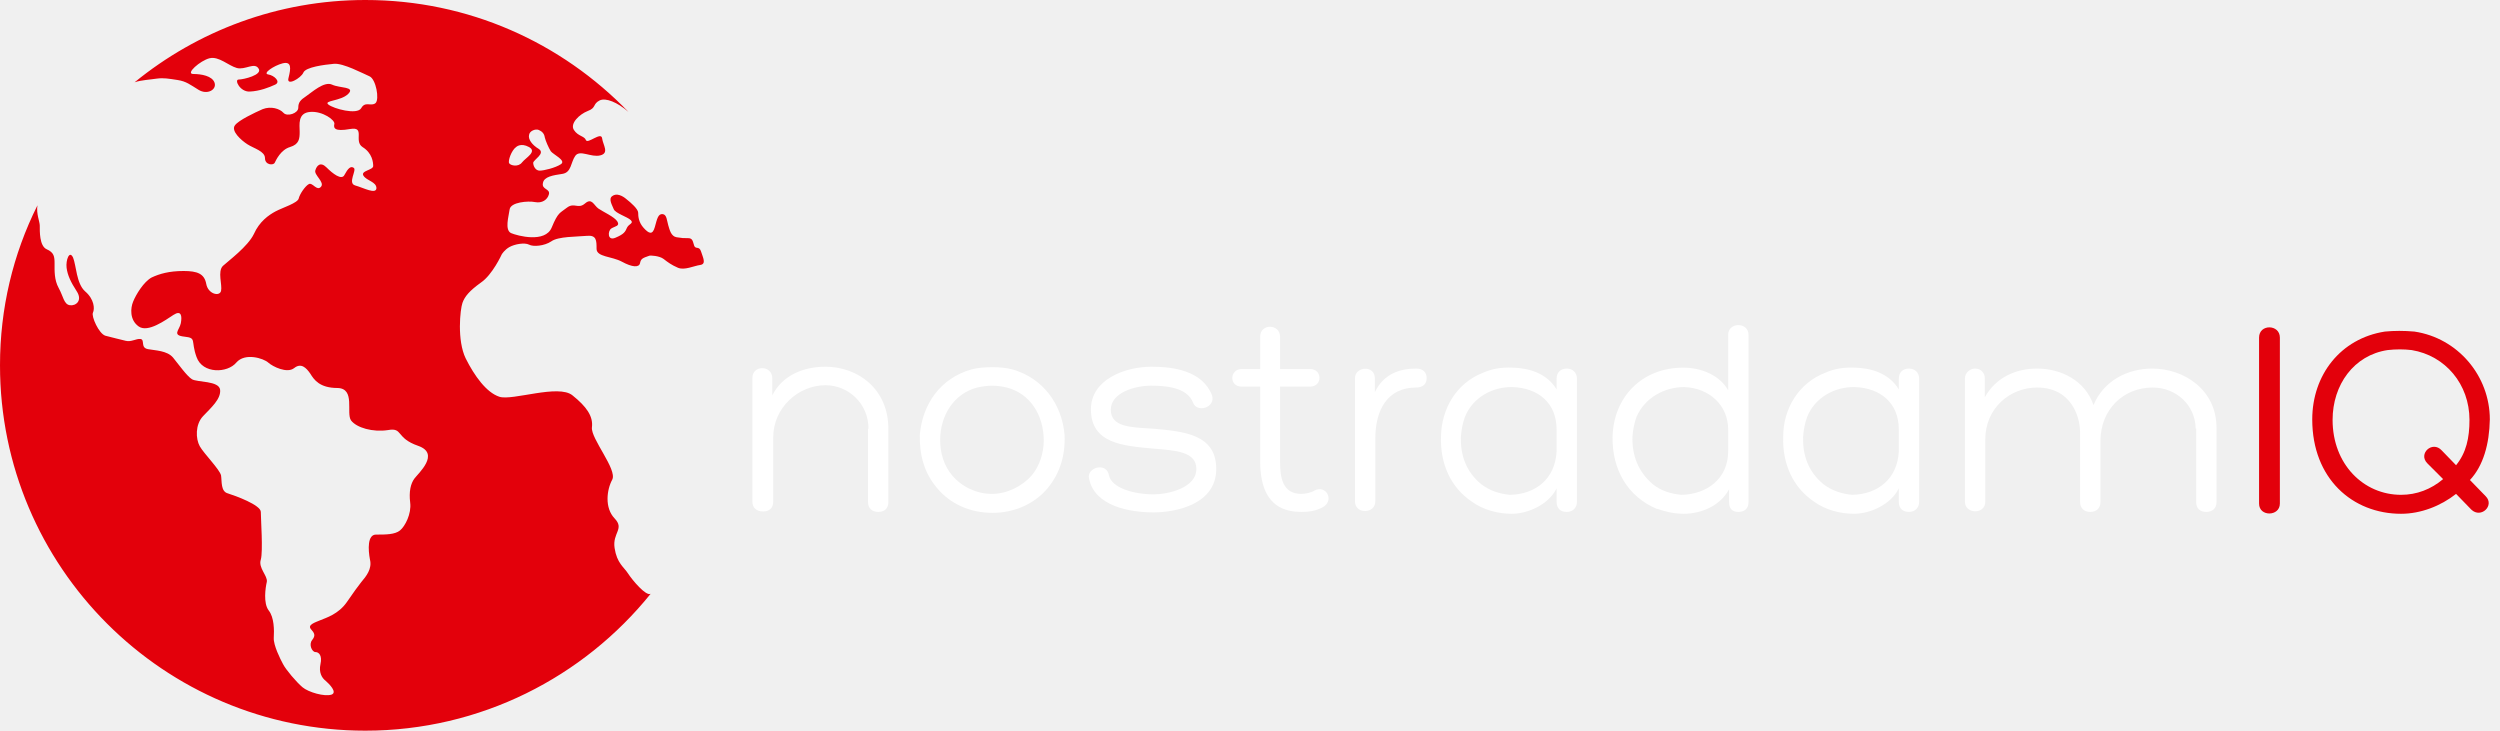
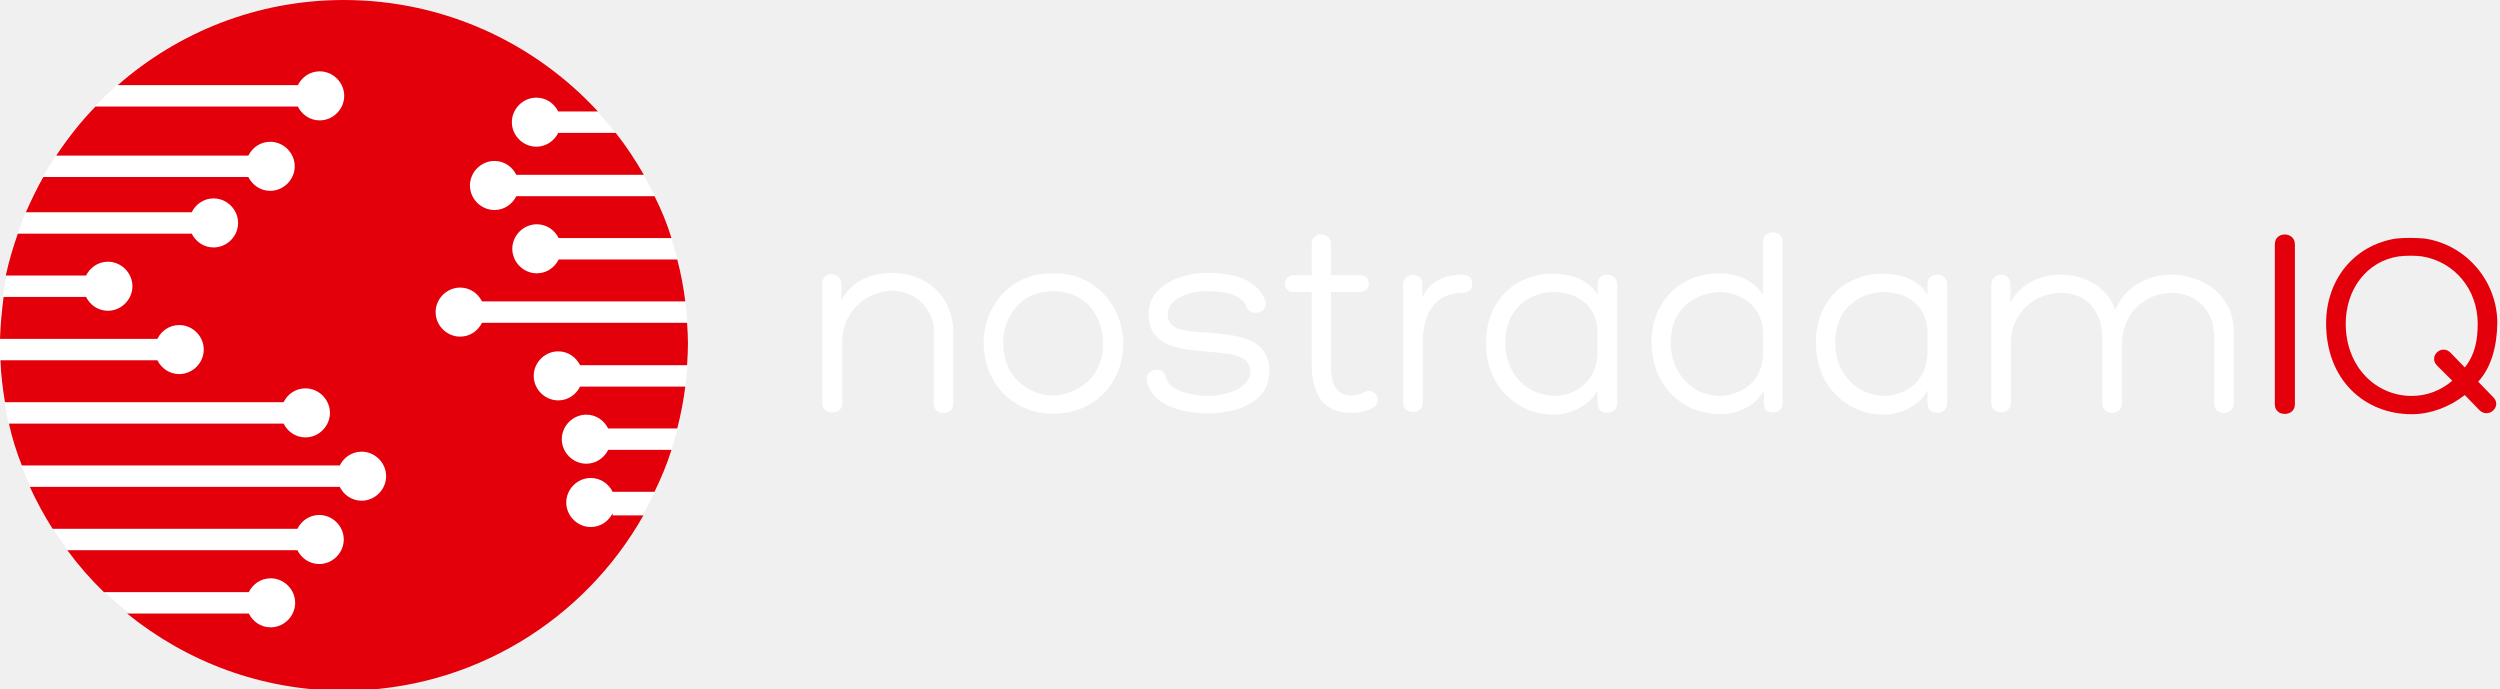
- <svg xmlns="http://www.w3.org/2000/svg" version="1.1" id="Ebene_1" x="0px" y="0px" viewBox="0 0 540.6 158" enable-background="new 0 0 540.6 158" xml:space="preserve">
-   <path fill="#E3000B" d="M135.8,124c-0.9-1.4-2.4-2.2-2.9-5.5c-0.5-3.3,2.2-4.1,0-6.4c-2.2-2.3-1.7-6.2-0.5-8.4  c1.1-2.2-4.7-8.9-4.4-11.3c0.3-2.4-1.2-4.5-4.2-6.9c-3-2.5-13,1.2-15.8,0.3c-2.8-0.9-5.4-4.5-7.3-8.3c-1.9-3.9-1.2-10.6-0.7-12  c0.5-1.4,1.5-2.6,4-4.4c2.5-1.7,4.5-6.1,4.5-6.1s0.6-1,1.7-1.6c1.1-0.6,3.2-1,4.2-0.5c0.9,0.5,3.3,0.3,4.8-0.7  c1.5-1.1,5.6-1,7.7-1.2c2.1-0.2,2.1,1,2.1,2.8c0,1.8,3.3,1.6,5.5,2.8c2.2,1.2,3.7,1.3,3.9,0.3c0.2-1,0.6-1.1,2-1.6  c0.2-0.1,2.2,0,3.1,0.7c0.9,0.7,1.7,1.3,3.1,1.9c1.4,0.6,3.4-0.4,4.8-0.6s0.6-1.6,0.2-2.9c-0.4-1.3-1.2-0.4-1.5-1.3  c-0.3-0.9-0.3-1.6-1.3-1.6c-1,0-1.3,0-2.5-0.2c-1.2-0.2-1.5-1.6-1.8-2.6s-0.3-2.3-1.2-2.4c-1-0.1-1.2,1-1.7,2.8  c-0.5,1.8-1.3,1.4-2.4,0.2c-1.1-1.2-1.2-2.5-1.2-3.3c0-0.8-1.6-2.2-2.5-2.9c-0.9-0.8-2.2-1.4-3.1-0.7c-0.9,0.6,0,2,0.3,2.8  c0.3,0.9,3,1.7,3.7,2.4c0.7,0.7-0.4,0.8-0.8,1.6c-0.4,0.9-0.6,1.4-2.5,2.2c-1.8,0.8-1.7-1.5-0.9-2c0.8-0.5,1.9-0.5,1.3-1.5  c-0.6-1-3.1-2.1-4.1-2.8c-1-0.7-1.4-2.4-2.9-1.1c-1.5,1.3-2.3-0.3-3.9,0.9c-1.5,1.2-1.9,0.9-3.3,4.3c-1.4,3.4-7.4,1.8-8.8,1.2  c-1.4-0.7-0.5-3.6-0.3-5.1c0.2-1.6,4-1.9,5.5-1.6c1.5,0.3,2.7-0.5,3-1.7c0.3-1.2-1.6-1-1.3-2.4c0.2-1.4,2.2-1.7,4.2-2  c2-0.3,1.8-2.5,2.8-3.9c1-1.4,3.4,0.4,5.4-0.1c2-0.5,0.6-2.2,0.4-3.7c-0.2-1.5-3.1,1.3-3.5,0.4c-0.3-0.9-1.7-0.8-2.6-2.2  c-0.9-1.4,1.2-3.4,3-4.1c1.9-0.7,1-1.5,2.6-2.3c1.3-0.6,3.8,0.4,6.2,2.5C121.4,9.2,101.3,0,79,0C60.1,0,42.7,6.7,29.1,17.8  c1.4-0.5,3.6-0.6,4.8-0.8c1.5-0.2,2.5,0,4.5,0.3c1.9,0.3,2.7,1,4.5,2.1c1.9,1.2,4,0,3.5-1.5s-2.9-1.9-4.6-1.9  c-1.8,0,1.5-2.9,3.5-3.4c2-0.5,4.1,1.6,5.9,2.1c1.8,0.5,3.8-1.3,4.7,0.1c1,1.4-3.3,2.4-4.3,2.4c-1,0,0.3,2.7,2.4,2.6  c2.2-0.1,4.2-0.9,5.5-1.5c1.3-0.6-0.2-2-1.5-2.2c-1.3-0.2,1.2-1.9,3.1-2.4c2-0.5,1.8,1.1,1.3,3.1c-0.6,2,2.7,0.1,3.2-1.1  s4.5-1.7,6.6-1.9c2-0.2,6.3,2.1,7.7,2.7c1.4,0.6,2.2,5,1.3,5.8c-1,0.8-2.2-0.5-3.1,1.1c-0.9,1.5-6,0.1-7.1-0.8  c-1.1-0.9,2.7-0.7,4.3-2.3c1.6-1.6-1.8-1.2-3.5-2c-1.7-0.8-4.4,1.7-5.6,2.5s-1.7,1.3-1.7,2.5s-2.4,2-3.2,1.1  c-0.8-0.9-2.7-1.5-4.5-0.8c-1.8,0.8-5.2,2.4-6,3.5c-0.9,1.2,1.3,3.2,2.7,4.1c1.4,0.9,3.8,1.5,3.8,3c0,1.5,1.8,1.6,2.1,1  c0.3-0.6,1.3-2.8,3.3-3.4s2.1-1.8,2.1-3.3s-0.5-4.1,2.3-4.3c2.7-0.2,5.4,1.8,5.2,2.6c-0.2,0.9,0,1.7,3.4,1.1  c3.4-0.6,0.7,2.6,2.7,3.9c2.1,1.3,2.3,3.3,2.3,4.1c0,0.9-2.8,1-2.1,2.1c0.7,1.1,2.8,1.3,2.8,2.7c-0.1,1.4-2.8-0.1-4.6-0.6  c-1.7-0.5,0.4-3.3-0.3-3.8s-1.3,0.2-2,1.5c-0.6,1.3-2.6-0.3-3.9-1.6c-1.3-1.3-2.1-0.4-2.4,0.6c-0.4,1,2.1,2.6,1.2,3.6  s-1.8-1-2.6-0.6c-0.8,0.4-2,2.2-2.2,3.1c-0.2,1-3.5,2-5,2.8c-1.5,0.8-3.5,2.2-4.7,4.9c-1.3,2.7-5.5,5.8-6.7,6.9  c-1.2,1.2-0.1,4.1-0.4,5.4c-0.3,1.3-2.8,0.7-3.2-1.5c-0.4-2.2-1.9-2.8-4.9-2.8c-3.1,0-5.2,0.6-6.9,1.4c-1.7,0.9-3.4,3.7-4,5.2  c-0.6,1.4-0.8,4,1.2,5.4c2,1.4,5.8-1.4,7.5-2.5c1.7-1.1,1.9,0.2,1.6,1.8c-0.3,1.5-2,2.6,0.8,2.9c2.7,0.3,1.3,0.8,2.6,4.4  c1.3,3.7,6.7,3.5,8.6,1.2c1.9-2.2,5.9-0.9,6.9,0c1,0.9,4.1,2.4,5.6,1.2c1.5-1.2,2.6-0.1,3.5,1.2c0.8,1.3,2,3.1,5.9,3.1  c3.9,0.1,1.8,5.4,2.9,7c1.2,1.6,4.7,2.6,8,2.1c3.3-0.6,1.6,1.7,6.5,3.4c4.9,1.7,0,6-0.8,7.1c-0.8,1.1-1.2,2.8-0.9,5.2  c0.3,2.4-1.1,5.1-2.2,6c-1.1,0.9-3.1,0.9-5.1,0.9c-2-0.1-1.8,3.3-1.4,5.4c0.5,2-0.8,3.6-1.9,4.9c-1,1.3-1.3,1.7-3.1,4.3  c-1.8,2.6-4.5,3.4-5.7,3.9c-1.2,0.5-2.8,1-2.1,1.9c0.8,0.9,1.1,1.4,0.3,2.4c-0.8,1,0,2.6,0.7,2.6c0.8,0,1.5,0.8,1.1,2.6  c-0.4,1.8,0.3,3,1.1,3.6c0.8,0.7,2.6,2.5,1.3,3c-1.5,0.5-5-0.5-6.3-1.6c-1.3-1.1-3.6-3.8-4.2-5c-0.6-1.1-2.1-4.1-2-5.7  c0.1-1.6,0.1-4.4-1.1-5.9c-1.2-1.6-0.7-4.9-0.4-6.2c0.2-1.3-1.9-3-1.3-4.8c0.5-1.8,0-8.8,0-10.3c0-1.5-5.5-3.5-7.1-4  c-1.6-0.4-1.3-2.6-1.5-3.9c-0.3-1.3-3.7-4.7-4.6-6.3c-0.9-1.6-1-4.7,0.7-6.5c1.7-1.8,3.9-3.7,3.7-5.7c-0.2-2-5-1.6-6.1-2.3  c-1.1-0.7-2.8-3.1-4.1-4.7c-1.3-1.5-3.8-1.5-5.4-1.8c-1.7-0.3-0.6-2-1.6-2.2c-1-0.1-2,0.7-3.2,0.4c-1.2-0.3-2.9-0.7-4.4-1.1  c-1.4-0.4-3.1-4.2-2.7-5s0.3-2.9-1.7-4.6c-1.9-1.7-1.9-5.6-2.6-7.3c-0.8-1.7-1.6,0.6-1.4,2.2c0.2,1.6,0.9,3.1,2.2,5.1  c1.3,2-0.2,3.2-1.5,3c-1.3-0.2-1.4-1.9-2.4-3.7c-1-1.8-0.9-3.8-0.9-5.3s-0.1-2.4-1.7-3.1c-1.6-0.7-1.5-4-1.5-5.1  c0-0.9-0.8-2.6-0.5-4.4C2.8,55,0,66.7,0,79c0,43.6,35.4,79,79,79c24.9,0,47.2-11.6,61.7-29.6C139.7,129,136.7,125.4,135.8,124z   M114.4,29.2c0.1-0.9,1.4-1.4,2.1-1.1c0.7,0.3,1.2,0.8,1.3,1.6c0.2,0.8,0.8,2.2,1.3,3c0.5,0.7,3.4,2,2.2,2.8  c-1.2,0.8-3.7,1.4-4.6,1.4c-0.9,0-1.4-1-1.4-1.7c0.1-0.7,2.7-2,1.2-3C115,31.3,114.2,30.1,114.4,29.2z M111.6,31.8c0,0,1-1,2.8,0  c1.8,1-0.7,2.3-1.5,3.3c-0.8,1.1-2.5,0.7-2.8,0.2C109.8,34.8,110.6,32.5,111.6,31.8z" />
-   <g>
-     <rect x="151" y="70.3" fill="none" width="399.4" height="58.7" />
-     <path fill="#FFFFFF" d="M187.8,92.7c0-5.5-4.4-9.4-9.3-9.4c-5.8,0-11.3,4.8-11.3,11.3v13.9c0,1.3-0.8,2.1-2.2,2.1s-2.3-0.8-2.3-2.1   V81.7c0-2.8,4.3-2.8,4.3,0.1v3.7c2.2-4.4,6.8-6.2,11.5-6.2c7,0,13.6,4.8,13.6,13.4v15.9c0,1.3-0.8,2.1-2.2,2.1   c-1.3,0-2.2-0.8-2.2-2.1V92.7z" />
-     <path fill="#FFFFFF" d="M202.6,105.5c-2.7-3.2-3.8-7-3.7-11.5c0.6-6.7,4.5-12.2,11.1-14.1c1.4-0.4,3.1-0.5,4.6-0.5   c1.4,0,2.9,0.1,4.4,0.5c6.5,1.9,10.6,7.4,11.2,14.1c0.2,4.5-1,8.3-3.6,11.5c-2.9,3.5-7.3,5.4-12,5.4   C209.8,110.9,205.5,109,202.6,105.5z M214.5,83.4c-1.1,0-2.3,0.2-3.2,0.4c-5,1.3-8,6-8,11.4c0,2.7,0.8,5.5,2.6,7.6   c2.1,2.5,5.3,4,8.6,4c3.2,0,6.5-1.6,8.6-4c1.7-2,2.6-4.9,2.6-7.5c0-5.5-2.9-10.2-8-11.5C216.9,83.6,215.7,83.4,214.5,83.4z" />
-     <path fill="#FFFFFF" d="M239.8,102.8c0.6,2.7,5.3,4.1,9.7,4.1c2.9,0,9.2-1.3,9.2-5.5c0-3.8-4.6-4-9.4-4.4   c-6.5-0.6-13.4-1.1-13.4-8.5c0-6.4,7.3-9.2,13.1-9.2c4.6,0,11,0.8,13.1,6.2c0.8,2.7-3.3,3.8-4.1,1.6c-1.3-3.5-6.4-3.7-9.1-3.7   c-3.5,0-8.7,1.5-8.7,5.2c0,3.8,4.4,3.8,9.2,4.1c6.6,0.6,13.6,1.2,13.6,8.7c0,7.6-8.6,9.4-13.6,9.4c-5,0-12.7-1.3-13.9-7.3   C234.9,101.1,239.3,99.8,239.8,102.8z" />
-     <path fill="#FFFFFF" d="M283.3,79.8c2.7,0,2.7,3.8,0,3.8h-6.5v16.2c0,3.4,0.5,7,4.6,7c0.9,0,2.2-0.3,2.8-0.7   c2.5-1.4,4.5,2.1,1.8,3.6c-1.5,0.8-3,1-4.6,1c-7.2,0-8.9-5.3-8.9-11V83.6h-4c-2.8,0-2.6-3.8,0-3.8h4v-7c0-2.9,4.3-2.8,4.3,0v7   H283.3z" />
-     <path fill="#FFFFFF" d="M297.3,84.8c1.9-4,5.5-5.1,8.9-5.1c1.4,0,2.3,0.7,2.3,2.1c0,1.3-0.9,2-2.3,2c-6.2,0-8.8,4.9-8.8,11v13.6   c0,1.3-1,2.1-2.2,2.1c-1.3,0-2.2-0.8-2.2-2.1V81.8c0-2.6,4.3-2.9,4.3,0V84.8z" />
-     <path fill="#FFFFFF" d="M320.7,80.6c2-0.9,4.1-1.2,6.4-1.1c3.4,0.1,7.3,1.1,9.5,4.7v-2.3c0-1.3,0.8-2.2,2.2-2.2   c1.3,0,2.2,0.9,2.2,2.2v26.6c0,1.3-0.9,2.2-2.2,2.2c-1.4,0-2.2-0.8-2.2-2.2v-2.9c-1.7,3.5-6.2,5.5-9.7,5.5c-2.9,0-6.1-0.8-8.6-2.6   c-4.6-3.1-6.9-8.2-6.7-14.1C311.7,88.3,315,82.8,320.7,80.6L320.7,80.6z M336.6,97.6v-4.7c0-5.9-4.1-9-9.5-9.2   c-4.3-0.1-8.6,2.2-10.3,6.4c-0.5,1.3-0.8,2.9-0.9,4.4c-0.1,3.9,1.1,7.5,4.4,10.2c1.8,1.4,4,2.1,6.2,2.3   C332,106.9,336.3,103.6,336.6,97.6z" />
-     <path fill="#FFFFFF" d="M364,79.5c4,0,7.9,1.7,9.7,4.9V72.4c0-2.8,4.4-2.8,4.4,0v36.2c0,1.3-0.8,2.1-2.2,2.1s-2-0.8-2-2.1v-2.8   c-2,3.7-6.2,5.3-9.8,5.3c-1.9,0-3.9-0.4-5.8-1.1l0.1,0.1c-6.5-2.7-9.8-8.6-9.7-15.6C348.9,85.9,355,79.5,364,79.5z M373.7,97.6   v-4.7c0-5.3-4.1-9-9.5-9.2c-4.3,0-8.5,2.3-10.3,6.4c-0.5,1.3-0.8,2.9-0.9,4.4c-0.1,3.9,1.2,7.5,4.4,10.2c1.7,1.4,3.9,2.1,6.2,2.3   C369.1,106.9,373.7,103.5,373.7,97.6z" />
-     <path fill="#FFFFFF" d="M394.7,80.6c2-0.9,4.1-1.2,6.4-1.1c3.4,0.1,7.3,1.1,9.5,4.7v-2.3c0-1.3,0.8-2.2,2.2-2.2   c1.3,0,2.2,0.9,2.2,2.2v26.6c0,1.3-0.9,2.2-2.2,2.2c-1.4,0-2.2-0.8-2.2-2.2v-2.9c-1.7,3.5-6.2,5.5-9.7,5.5c-2.9,0-6.1-0.8-8.6-2.6   c-4.6-3.1-6.9-8.2-6.7-14.1C385.6,88.3,389,82.8,394.7,80.6L394.7,80.6z M410.6,97.6v-4.7c0-5.9-4.1-9-9.5-9.2   c-4.3-0.1-8.6,2.2-10.3,6.4c-0.5,1.3-0.8,2.9-0.9,4.4c-0.1,3.9,1.1,7.5,4.4,10.2c1.8,1.4,4,2.1,6.2,2.3   C406,106.9,410.3,103.6,410.6,97.6z" />
-     <path fill="#FFFFFF" d="M474.8,92.7c-0.1-5.2-4.3-8.9-9.3-8.9c-6.3,0-11.3,4.7-11.3,11.6v13.2c0,1.3-0.9,2.1-2.2,2.1   c-1.3,0-2.2-0.8-2.2-2.1V93.7c0-3.4-1.4-6.7-4.1-8.5c-1.6-1-3.3-1.4-5.2-1.4c-5.9,0-11.2,4.5-11.2,11.2v13.5c0,2.8-4.4,2.7-4.4,0   V81.8c0-1.1,1-2.1,2.2-2.1c1.3,0,2.1,1,2.1,2.1v4.1c2.4-4.3,6.7-6.2,11.3-6.2c5.2,0,10.4,2.6,12.2,7.9c2.2-5.3,7.4-7.9,12.7-7.9   c6.9,0,13.9,4.6,13.9,12.8v16.1c0,1.3-0.9,2.1-2.2,2.1c-1.4,0-2.2-0.8-2.2-2.1V92.7z" />
-     <path fill="#E3000B" d="M488.5,73c0-3,4.5-2.9,4.5,0v35.9c0,2.8-4.5,2.9-4.5,0V73z" />
-     <path fill="#E3000B" d="M531.1,106.8c-3.3,2.6-7.6,4.3-11.9,4.3c-10.5,0-19.2-7.6-19.2-20.4c0-9.6,6.1-17.5,15.7-19   c2.1-0.2,4.1-0.2,6.4,0c9.4,1.4,16.3,9.6,16.3,19c-0.1,5.3-1.4,10-4.3,13.1l3.4,3.5c2,2-1,4.9-3.1,2.9L531.1,106.8z M531.1,100.6   c2.2-2.7,2.9-5.9,2.9-9.8c0-7.7-5.2-13.9-12.5-15.1c-1.7-0.2-3.4-0.2-5.2,0c-7.3,1.1-11.9,7.5-11.9,15.1c0,9.6,6.7,16.2,14.8,16.2   c3.4,0,6.5-1.2,9.1-3.4l-3.4-3.4c-2.1-2.1,1.1-5,3.1-2.8L531.1,100.6z" />
+ <svg xmlns="http://www.w3.org/2000/svg" version="1.1" x="0px" y="0px" viewBox="0 0 560.7 154.4" style="enable-background:new 0 0 560.7 154.4;" xml:space="preserve">
+   <style type="text/css">
+ 	.st0{display:none;}
+ 	.st1{display:inline;}
+ 	.st2{fill:none;}
+ 	.st3{fill:#FFFFFF;}
+ 	.st4{fill:#E3000B;}
+ </style>
+   <g id="Ebene_2" class="st0">
+ </g>
+   <g id="Ebene_1">
+     <g>
+       <rect x="172.8" y="52.2" class="st2" width="399.4" height="58.7" />
+       <path class="st3" d="M209.5,74.6c0-5.5-4.4-9.4-9.3-9.4c-5.8,0-11.3,4.8-11.3,11.3v13.9c0,1.3-0.8,2.1-2.2,2.1s-2.3-0.8-2.3-2.1    V63.6c0-2.8,4.3-2.8,4.3,0.1v3.7c2.2-4.4,6.8-6.2,11.5-6.2c7,0,13.6,4.8,13.6,13.4v15.9c0,1.3-0.8,2.1-2.2,2.1    c-1.3,0-2.2-0.8-2.2-2.1V74.6z" />
+       <path class="st3" d="M224.3,87.4c-2.7-3.2-3.8-7-3.7-11.5c0.6-6.7,4.5-12.2,11.1-14.1c1.4-0.4,3.1-0.5,4.6-0.5    c1.4,0,2.9,0.1,4.4,0.5c6.5,1.9,10.6,7.4,11.2,14.1c0.2,4.5-1,8.3-3.6,11.5c-2.9,3.5-7.3,5.4-12,5.4    C231.5,92.8,227.2,90.9,224.3,87.4z M236.2,65.3c-1.1,0-2.3,0.2-3.2,0.4c-5,1.3-8,6-8,11.4c0,2.7,0.8,5.5,2.6,7.6    c2.1,2.5,5.3,4,8.6,4c3.2,0,6.5-1.6,8.6-4c1.7-2,2.6-4.9,2.6-7.5c0-5.5-2.9-10.2-8-11.5C238.6,65.5,237.4,65.3,236.2,65.3z" />
+       <path class="st3" d="M261.5,84.7c0.6,2.7,5.3,4.1,9.7,4.1c2.9,0,9.2-1.3,9.2-5.5c0-3.8-4.6-4-9.4-4.4c-6.5-0.6-13.4-1.1-13.4-8.5    c0-6.4,7.3-9.2,13.1-9.2c4.6,0,11,0.8,13.1,6.2c0.8,2.7-3.3,3.8-4.1,1.6c-1.3-3.5-6.4-3.7-9.1-3.7c-3.5,0-8.7,1.5-8.7,5.2    c0,3.8,4.4,3.8,9.2,4.1c6.6,0.6,13.6,1.2,13.6,8.7c0,7.6-8.6,9.4-13.6,9.4s-12.7-1.3-13.9-7.3C256.6,82.9,261,81.7,261.5,84.7z" />
+       <path class="st3" d="M305,61.7c2.7,0,2.7,3.8,0,3.8h-6.5v16.2c0,3.4,0.5,7,4.6,7c0.9,0,2.2-0.3,2.8-0.7c2.5-1.4,4.5,2.1,1.8,3.6    c-1.5,0.8-3,1-4.6,1c-7.2,0-8.9-5.3-8.9-11V65.5h-4c-2.8,0-2.6-3.8,0-3.8h4v-7c0-2.9,4.3-2.8,4.3,0v7H305z" />
+       <path class="st3" d="M319,66.7c1.9-4,5.5-5.1,8.9-5.1c1.4,0,2.3,0.7,2.3,2.1c0,1.3-0.9,2-2.3,2c-6.2,0-8.8,4.9-8.8,11v13.6    c0,1.3-1,2.1-2.2,2.1c-1.3,0-2.2-0.8-2.2-2.1V63.7c0-2.6,4.3-2.9,4.3,0V66.7z" />
+       <path class="st3" d="M342.4,62.5c2-0.9,4.1-1.2,6.4-1.1c3.4,0.1,7.3,1.1,9.5,4.7v-2.3c0-1.3,0.8-2.2,2.2-2.2    c1.3,0,2.2,0.9,2.2,2.2v26.6c0,1.3-0.9,2.2-2.2,2.2c-1.4,0-2.2-0.8-2.2-2.2v-2.9c-1.7,3.5-6.2,5.5-9.7,5.5c-2.9,0-6.1-0.8-8.6-2.6    c-4.6-3.1-6.9-8.2-6.7-14.1C333.4,70.2,336.7,64.6,342.4,62.5L342.4,62.5z M358.3,79.4v-4.7c0-5.9-4.1-9-9.5-9.2    c-4.3-0.1-8.6,2.2-10.3,6.4c-0.5,1.3-0.8,2.9-0.9,4.4c-0.1,3.9,1.1,7.5,4.4,10.2c1.8,1.4,4,2.1,6.2,2.3    C353.7,88.8,358,85.4,358.3,79.4z" />
+       <path class="st3" d="M385.7,61.3c4,0,7.9,1.7,9.7,4.9V54.2c0-2.8,4.4-2.8,4.4,0v36.2c0,1.3-0.8,2.1-2.2,2.1s-2-0.8-2-2.1v-2.8    c-2,3.7-6.2,5.3-9.8,5.3c-1.9,0-3.9-0.4-5.8-1.1l0.1,0.1c-6.5-2.7-9.8-8.6-9.7-15.6C370.6,67.7,376.7,61.3,385.7,61.3z     M395.4,79.4v-4.7c0-5.3-4.1-9-9.5-9.2c-4.3,0-8.5,2.3-10.3,6.4c-0.5,1.3-0.8,2.9-0.9,4.4c-0.1,3.9,1.2,7.5,4.4,10.2    c1.7,1.4,3.9,2.1,6.2,2.3C390.8,88.8,395.4,85.3,395.4,79.4z" />
+       <path class="st3" d="M416.4,62.5c2-0.9,4.1-1.2,6.4-1.1c3.4,0.1,7.3,1.1,9.5,4.7v-2.3c0-1.3,0.8-2.2,2.2-2.2    c1.3,0,2.2,0.9,2.2,2.2v26.6c0,1.3-0.9,2.2-2.2,2.2c-1.4,0-2.2-0.8-2.2-2.2v-2.9c-1.7,3.5-6.2,5.5-9.7,5.5c-2.9,0-6.1-0.8-8.6-2.6    c-4.6-3.1-6.9-8.2-6.7-14.1C407.3,70.2,410.7,64.6,416.4,62.5L416.4,62.5z M432.3,79.4v-4.7c0-5.9-4.1-9-9.5-9.2    c-4.3-0.1-8.6,2.2-10.3,6.4c-0.5,1.3-0.8,2.9-0.9,4.4c-0.1,3.9,1.1,7.5,4.4,10.2c1.8,1.4,4,2.1,6.2,2.3    C427.7,88.8,432,85.4,432.3,79.4z" />
+       <path class="st3" d="M496.5,74.6c-0.1-5.2-4.3-8.9-9.3-8.9c-6.3,0-11.3,4.7-11.3,11.6v13.2c0,1.3-0.9,2.1-2.2,2.1    c-1.3,0-2.2-0.8-2.2-2.1V75.6c0-3.4-1.4-6.7-4.1-8.5c-1.6-1-3.3-1.4-5.2-1.4c-5.9,0-11.2,4.5-11.2,11.2v13.5c0,2.8-4.4,2.7-4.4,0    V63.7c0-1.1,1-2.1,2.2-2.1c1.3,0,2.1,1,2.1,2.1v4.1c2.4-4.3,6.7-6.2,11.3-6.2c5.2,0,10.4,2.6,12.2,7.9c2.2-5.3,7.4-7.9,12.7-7.9    c6.9,0,13.9,4.6,13.9,12.8v16.1c0,1.3-0.9,2.1-2.2,2.1c-1.4,0-2.2-0.8-2.2-2.1V74.6z" />
+       <path class="st4" d="M510.2,54.8c0-3,4.5-2.9,4.5,0v35.9c0,2.8-4.5,2.9-4.5,0V54.8z" />
+       <path class="st4" d="M552.8,88.6c-3.3,2.6-7.6,4.3-11.9,4.3c-10.5,0-19.2-7.6-19.2-20.4c0-9.6,6.1-17.5,15.7-19    c2.1-0.2,4.1-0.2,6.4,0c9.4,1.4,16.3,9.6,16.3,19c-0.1,5.3-1.4,10-4.3,13.1l3.4,3.5c2,2-1,4.9-3.1,2.9L552.8,88.6z M552.8,82.4    c2.2-2.7,2.9-5.9,2.9-9.8c0-7.7-5.2-13.9-12.5-15.1c-1.7-0.2-3.4-0.2-5.2,0c-7.3,1.1-11.9,7.5-11.9,15.1c0,9.6,6.7,16.2,14.8,16.2    c3.4,0,6.5-1.2,9.1-3.4l-3.4-3.4c-2.1-2.1,1.1-5,3.1-2.8L552.8,82.4z" />
+     </g>
+     <g>
+       <circle class="st3" cx="77.1" cy="77.2" r="77.2" />
+       <path class="st4" d="M137.4,115.1c-0.9,1.8-2.7,3.1-4.9,3.1c-3,0-5.5-2.5-5.5-5.5c0-3,2.5-5.5,5.5-5.5c2.2,0,4,1.3,4.9,3.1h9.4    c1.5-3.1,2.8-6.2,3.8-9.4h-14.2c-0.9,1.8-2.7,3.1-4.9,3.1c-3,0-5.5-2.5-5.5-5.5c0-3,2.5-5.5,5.5-5.5c2.2,0,4,1.3,4.9,3.1h15.5    c0.8-3.1,1.4-6.2,1.8-9.4h-23.6c-0.9,1.8-2.7,3.1-4.9,3.1c-3,0-5.5-2.5-5.5-5.5s2.5-5.5,5.5-5.5c2.2,0,4,1.3,4.9,3.1h24    c0.1-1.6,0.2-3.2,0.2-4.9c0-1.5-0.1-3.1-0.2-4.6h-46c-0.9,1.8-2.7,3.1-4.9,3.1c-3,0-5.5-2.5-5.5-5.5c0-3,2.5-5.5,5.5-5.5    c2.2,0,4,1.3,4.9,3.1h45.6c-0.4-3.2-1-6.4-1.8-9.4h-26.6c-0.9,1.8-2.7,3.1-4.9,3.1c-3,0-5.5-2.5-5.5-5.5c0-3,2.5-5.5,5.5-5.5    c2.2,0,4,1.3,4.9,3.1h25.3c-1-3.3-2.3-6.4-3.8-9.4h-31c-0.9,1.8-2.7,3.1-4.9,3.1c-3,0-5.5-2.5-5.5-5.5c0-3,2.5-5.5,5.5-5.5    c2.2,0,4,1.3,4.9,3.1h28.6c-1.9-3.3-4-6.5-6.3-9.4h-12.9c-0.9,1.8-2.7,3.1-4.9,3.1c-3,0-5.5-2.5-5.5-5.5s2.5-5.5,5.5-5.5    c2.2,0,4,1.3,4.9,3.1h8.9C120.1,9.8,99.8,0,77.1,0C57.7,0,40,7.2,26.4,19.1h40.4c0.9-1.8,2.7-3.1,4.9-3.1c3,0,5.5,2.5,5.5,5.5    c0,3-2.5,5.5-5.5,5.5c-2.2,0-4-1.3-4.9-3.1H21.4c-3.3,3.4-6.2,7.1-8.8,11h43.1c0.9-1.8,2.7-3.1,4.9-3.1c3,0,5.5,2.5,5.5,5.5    c0,3-2.5,5.5-5.5,5.5c-2.2,0-4-1.3-4.9-3.1h-46c-1.4,2.5-2.7,5.2-3.9,7.9h37.2c0.9-1.8,2.7-3.1,4.9-3.1c3,0,5.5,2.5,5.5,5.5    c0,3-2.5,5.5-5.5,5.5c-2.2,0-4-1.3-4.9-3.1h-39c-1.1,3.1-2,6.2-2.7,9.4h18c0.9-1.8,2.7-3.1,4.9-3.1c3,0,5.5,2.5,5.5,5.5    s-2.5,5.5-5.5,5.5c-2.2,0-4-1.3-4.9-3.1H0.8c-0.4,3.1-0.7,6.2-0.8,9.4h35.3c0.9-1.8,2.7-3.1,4.9-3.1c3,0,5.5,2.5,5.5,5.5    c0,3-2.5,5.5-5.5,5.5c-2.2,0-4-1.3-4.9-3.1H0.1c0.1,3.2,0.5,6.3,1,9.4h62.5c0.9-1.8,2.7-3.1,4.9-3.1c3,0,5.5,2.5,5.5,5.5    c0,3-2.5,5.5-5.5,5.5c-2.2,0-4-1.3-4.9-3.1H2c0.7,3.2,1.7,6.4,2.9,9.4h71.3c0.9-1.8,2.7-3.1,4.9-3.1c3,0,5.5,2.5,5.5,5.5    s-2.5,5.5-5.5,5.5c-2.2,0-4-1.3-4.9-3.1H6.7c1.5,3.3,3.2,6.4,5.1,9.4h54.9c0.9-1.8,2.7-3.1,4.9-3.1c3,0,5.5,2.5,5.5,5.5    c0,3-2.5,5.5-5.5,5.5c-2.2,0-4-1.3-4.9-3.1H15.1c2.5,3.4,5.2,6.5,8.2,9.4h32.5c0.9-1.8,2.7-3.1,4.9-3.1c3,0,5.5,2.5,5.5,5.5    c0,3-2.5,5.5-5.5,5.5c-2.2,0-4-1.3-4.9-3.1H28.5c13.3,10.8,30.2,17.3,48.6,17.3c28.8,0,54-15.9,67.2-39.3H137.4z" />
+     </g>
  </g>
</svg>
